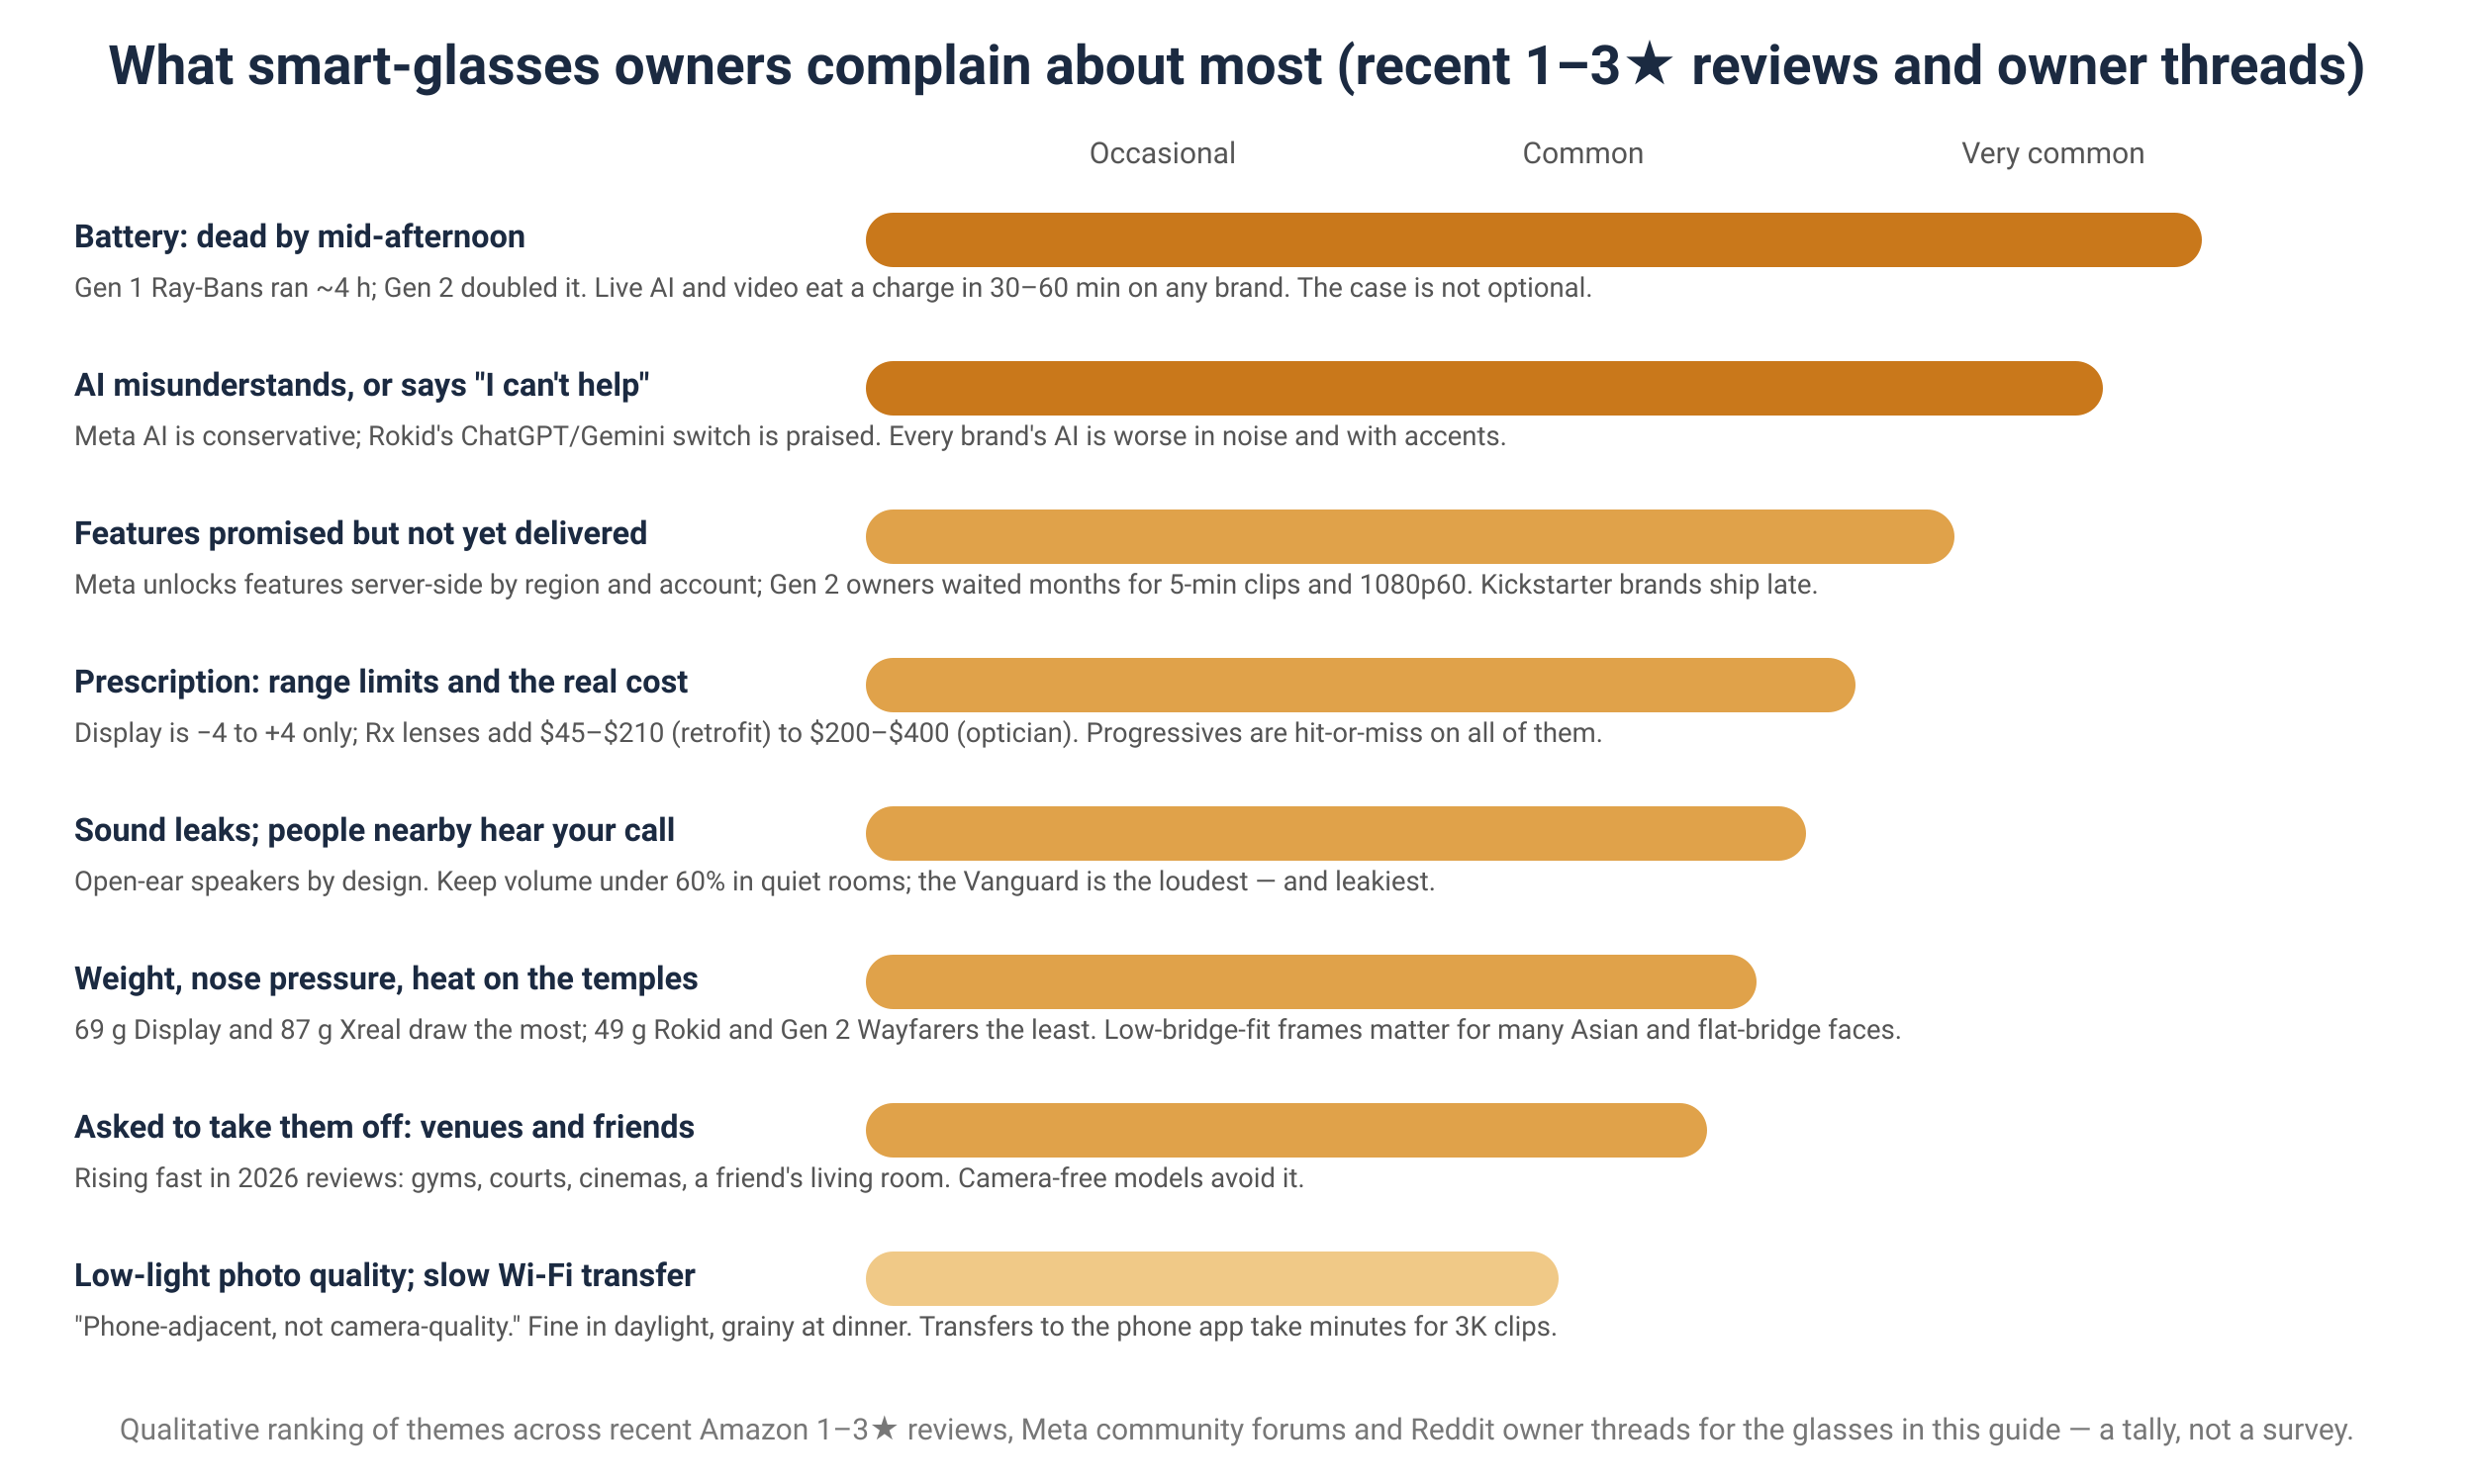
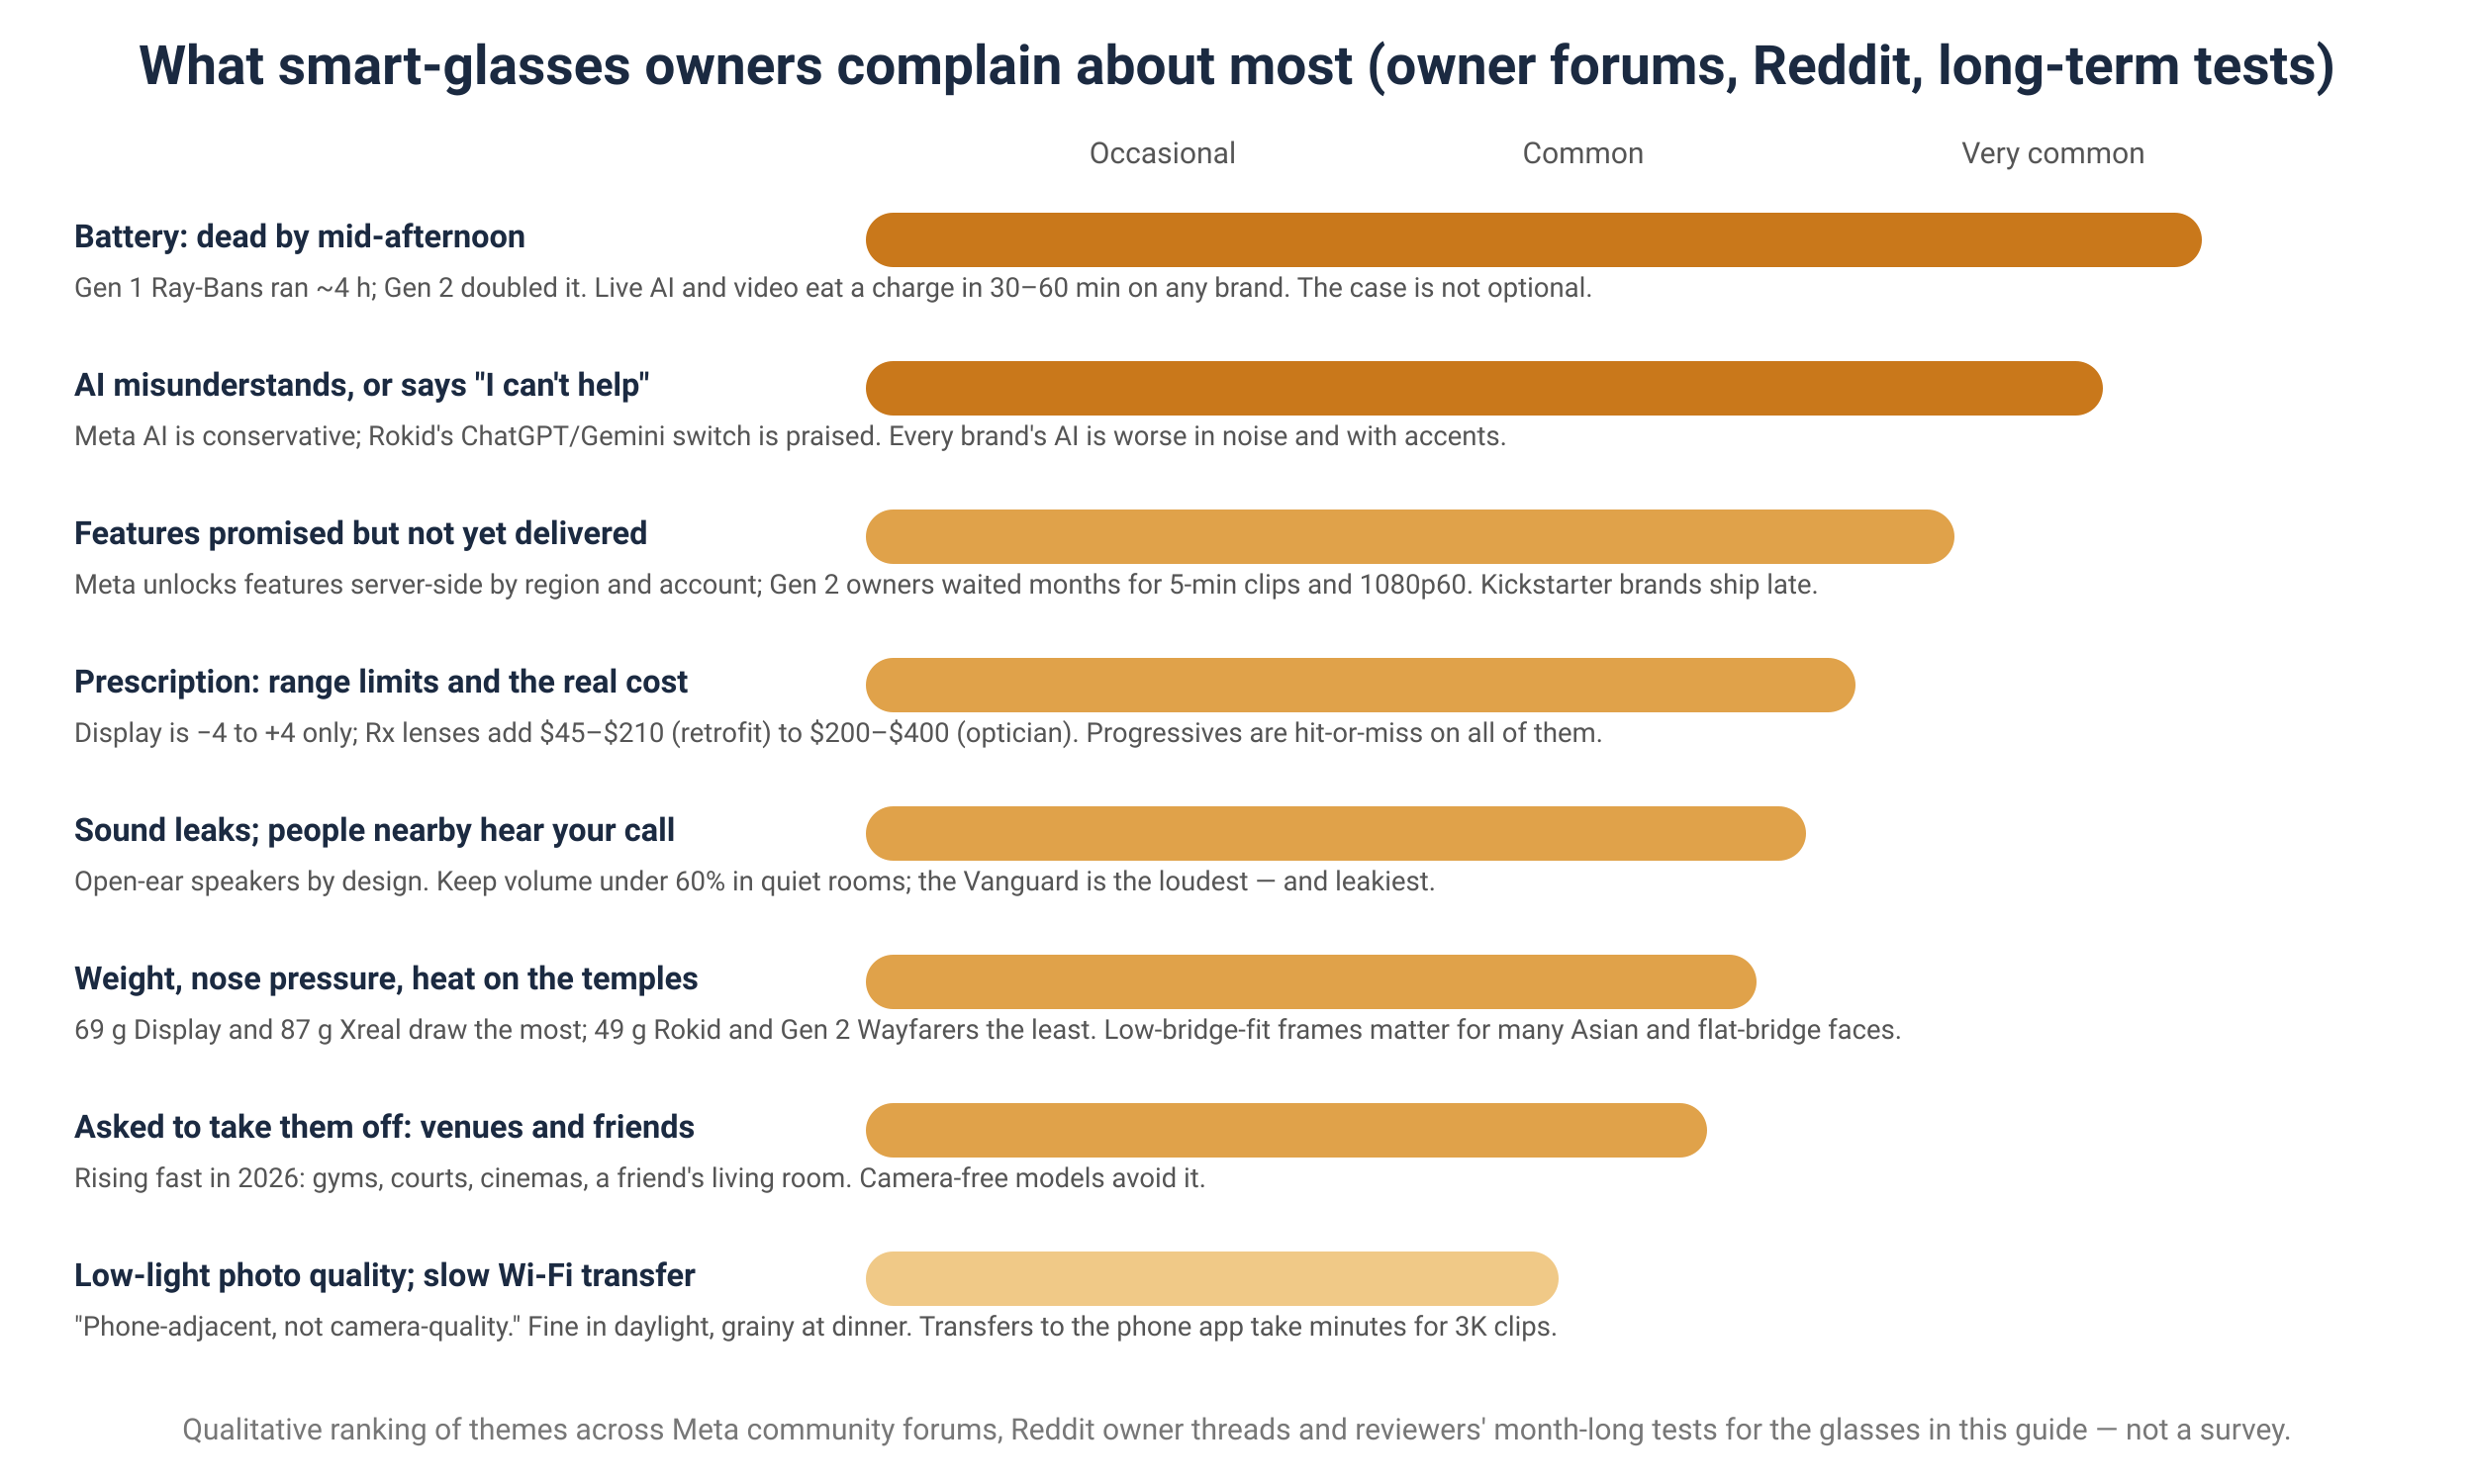
<svg xmlns="http://www.w3.org/2000/svg" viewBox="0 0 1000 600" role="img" aria-label="Most common owner complaints about smart glasses, ranked qualitatively">
  <rect width="1000" height="600" fill="#fff" />
  <g font-family="-apple-system,Segoe UI,Roboto,Helvetica,Arial,sans-serif">
-     <text x="500" y="34" text-anchor="middle" font-size="22" font-weight="700" fill="#1B2A41">What smart-glasses owners complain about most (recent 1–3★ reviews and owner threads)</text>
+     <text x="500" y="34" text-anchor="middle" font-size="22" font-weight="700" fill="#1B2A41">What smart-glasses owners complain about most (owner forums, Reddit, long-term tests)</text>
    <g font-size="12" fill="#555" text-anchor="middle">
      <text x="470" y="66">Occasional</text>
      <text x="640" y="66">Common</text>
      <text x="830" y="66">Very common</text>
    </g>
    <g font-size="13" fill="#1B2A41">
      <text x="30" y="100" font-weight="700">Battery: dead by mid-afternoon</text>
      <rect x="350" y="86" width="540" height="22" rx="11" fill="#C9781B" />
      <text x="30" y="120" font-size="11" fill="#555">Gen 1 Ray-Bans ran ~4 h; Gen 2 doubled it. Live AI and video eat a charge in 30–60 min on any brand. The case is not optional.</text>
      <text x="30" y="160" font-weight="700">AI misunderstands, or says "I can't help"</text>
      <rect x="350" y="146" width="500" height="22" rx="11" fill="#C9781B" />
      <text x="30" y="180" font-size="11" fill="#555">Meta AI is conservative; Rokid's ChatGPT/Gemini switch is praised. Every brand's AI is worse in noise and with accents.</text>
      <text x="30" y="220" font-weight="700">Features promised but not yet delivered</text>
      <rect x="350" y="206" width="440" height="22" rx="11" fill="#E0A24A" />
      <text x="30" y="240" font-size="11" fill="#555">Meta unlocks features server-side by region and account; Gen 2 owners waited months for 5-min clips and 1080p60. Kickstarter brands ship late.</text>
      <text x="30" y="280" font-weight="700">Prescription: range limits and the real cost</text>
      <rect x="350" y="266" width="400" height="22" rx="11" fill="#E0A24A" />
      <text x="30" y="300" font-size="11" fill="#555">Display is −4 to +4 only; Rx lenses add $45–$210 (retrofit) to $200–$400 (optician). Progressives are hit-or-miss on all of them.</text>
      <text x="30" y="340" font-weight="700">Sound leaks; people nearby hear your call</text>
      <rect x="350" y="326" width="380" height="22" rx="11" fill="#E0A24A" />
      <text x="30" y="360" font-size="11" fill="#555">Open-ear speakers by design. Keep volume under 60% in quiet rooms; the Vanguard is the loudest — and leakiest.</text>
      <text x="30" y="400" font-weight="700">Weight, nose pressure, heat on the temples</text>
      <rect x="350" y="386" width="360" height="22" rx="11" fill="#E0A24A" />
      <text x="30" y="420" font-size="11" fill="#555">69 g Display and 87 g Xreal draw the most; 49 g Rokid and Gen 2 Wayfarers the least. Low-bridge-fit frames matter for many Asian and flat-bridge faces.</text>
      <text x="30" y="460" font-weight="700">Asked to take them off: venues and friends</text>
      <rect x="350" y="446" width="340" height="22" rx="11" fill="#E0A24A" />
-       <text x="30" y="480" font-size="11" fill="#555">Rising fast in 2026 reviews: gyms, courts, cinemas, a friend's living room. Camera-free models avoid it.</text>
+       <text x="30" y="480" font-size="11" fill="#555">Rising fast in 2026: gyms, courts, cinemas, a friend's living room. Camera-free models avoid it.</text>
      <text x="30" y="520" font-weight="700">Low-light photo quality; slow Wi-Fi transfer</text>
      <rect x="350" y="506" width="280" height="22" rx="11" fill="#F0C987" />
      <text x="30" y="540" font-size="11" fill="#555">"Phone-adjacent, not camera-quality." Fine in daylight, grainy at dinner. Transfers to the phone app take minutes for 3K clips.</text>
    </g>
-     <text x="500" y="582" text-anchor="middle" font-size="12" fill="#777">Qualitative ranking of themes across recent Amazon 1–3★ reviews, Meta community forums and Reddit owner threads for the glasses in this guide — a tally, not a survey.</text>
+     <text x="500" y="582" text-anchor="middle" font-size="12" fill="#777">Qualitative ranking of themes across Meta community forums, Reddit owner threads and reviewers' month-long tests for the glasses in this guide — not a survey.</text>
  </g>
</svg>
